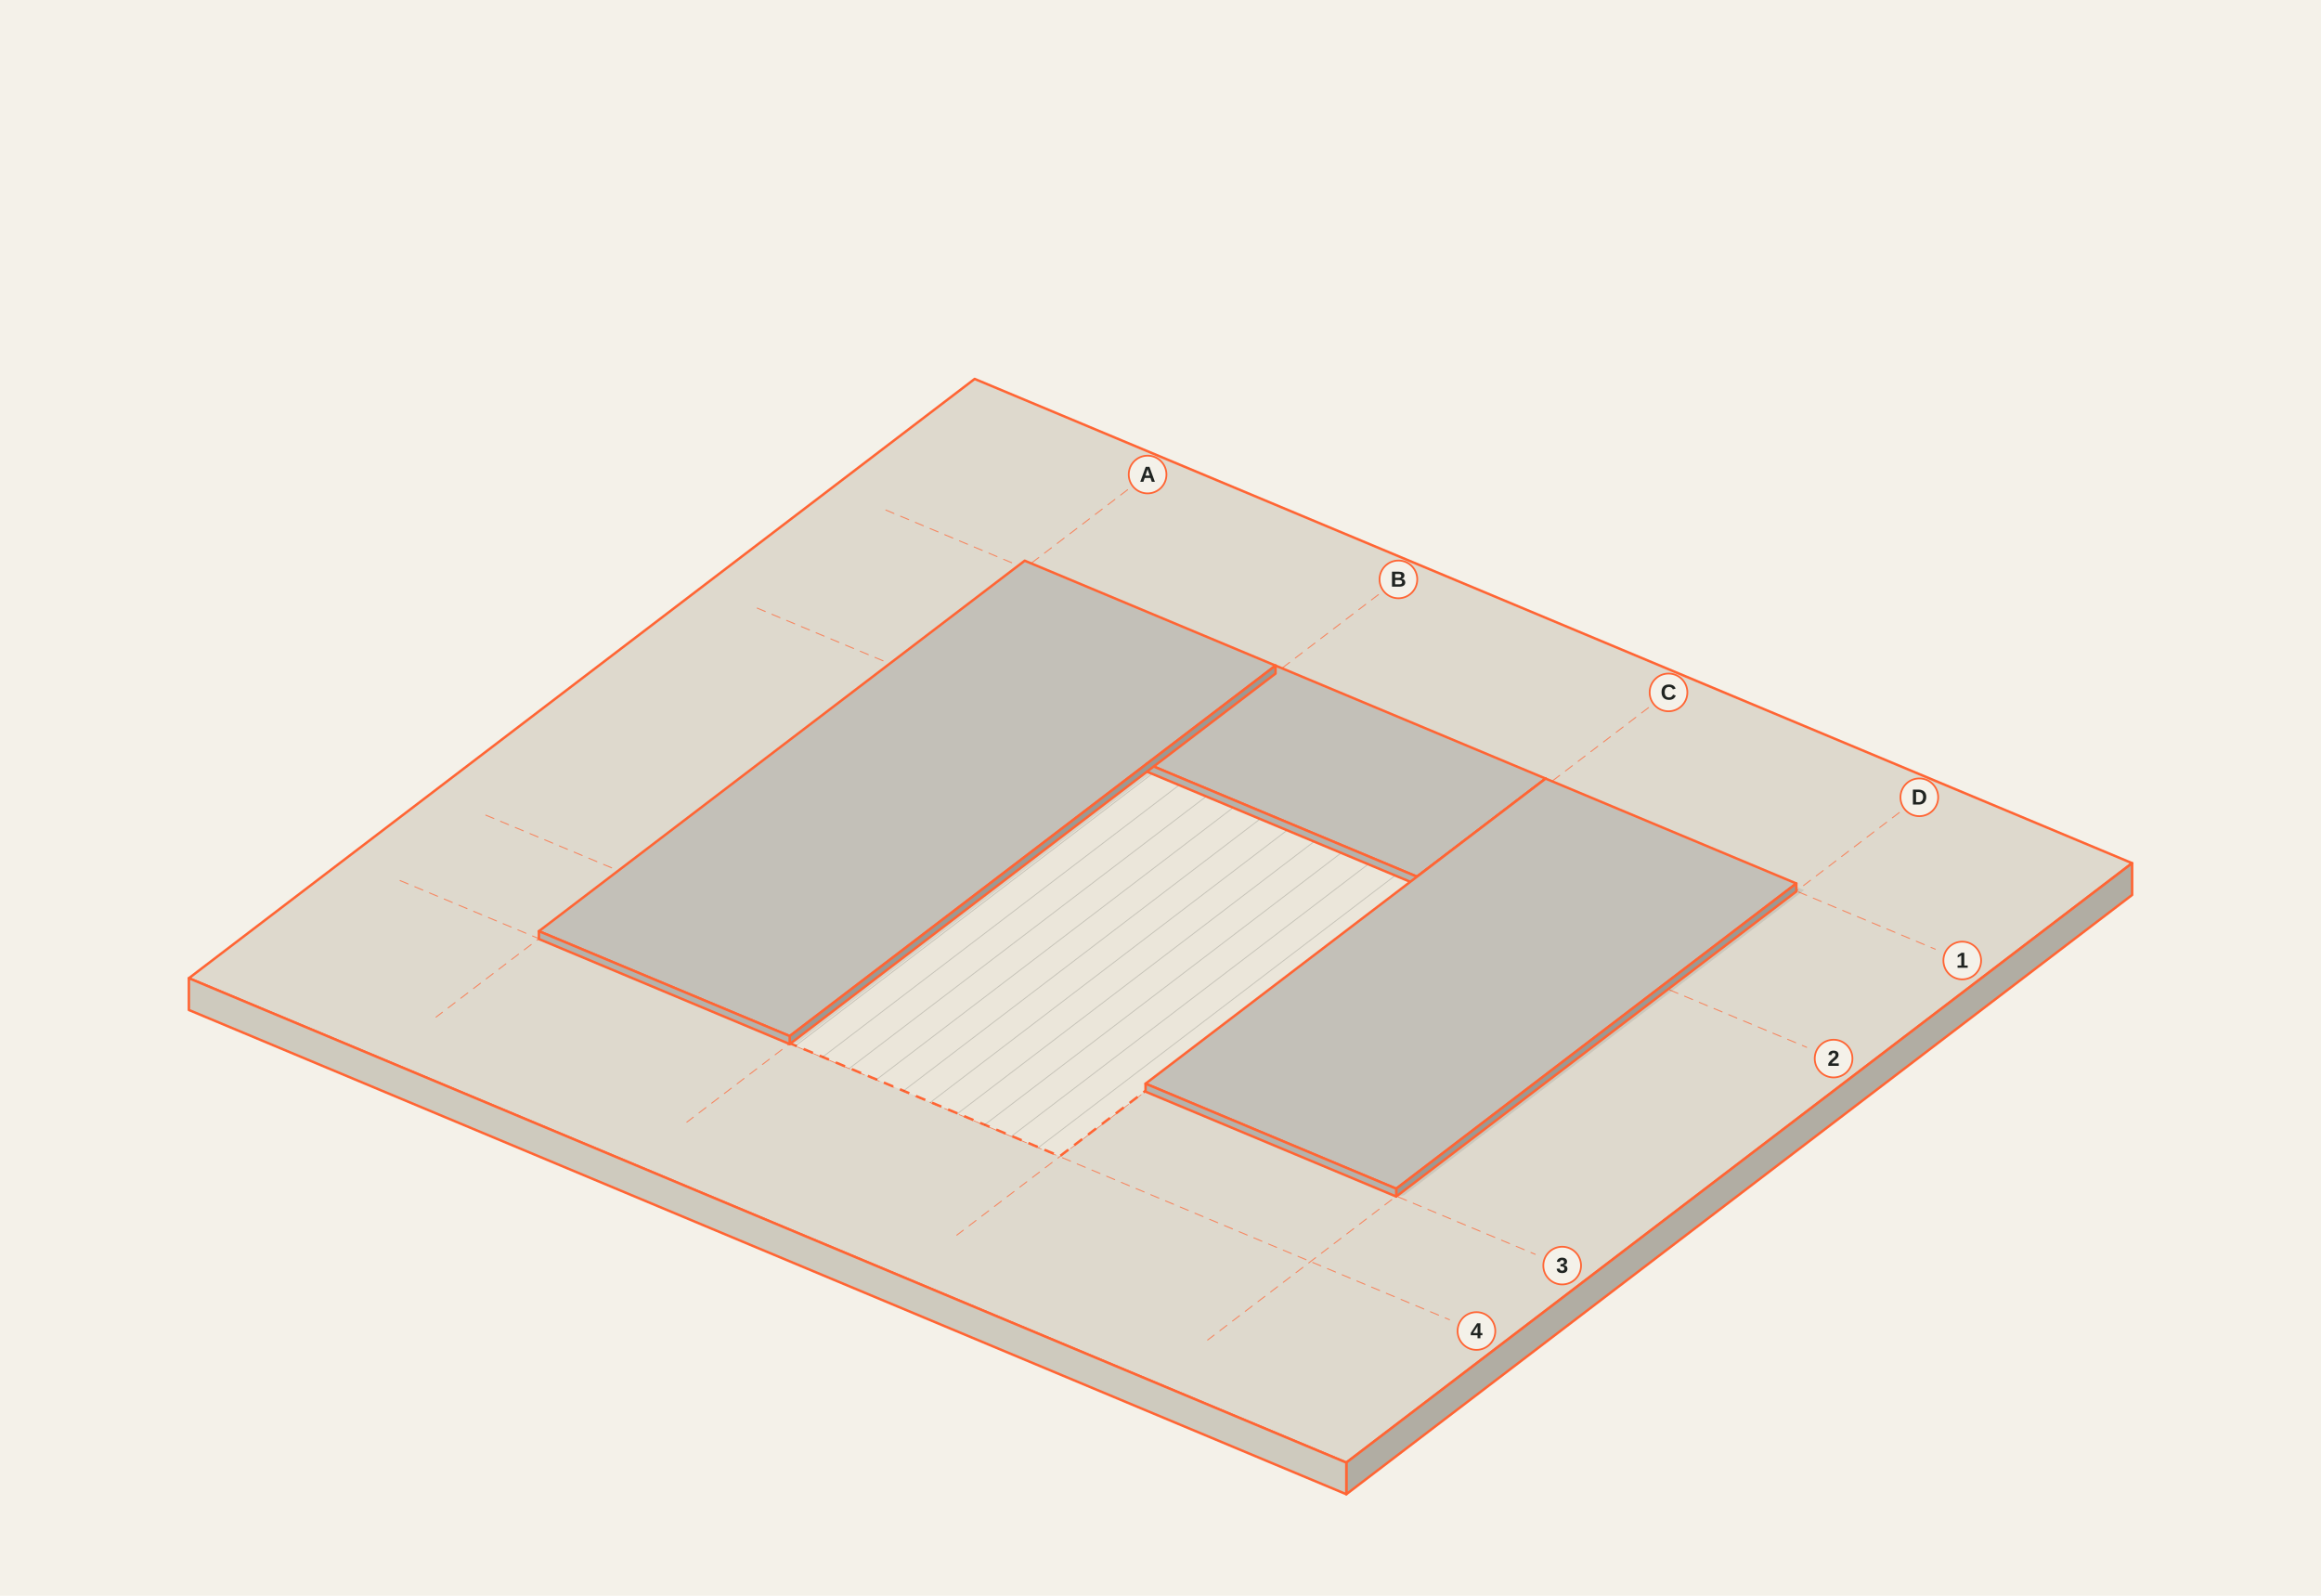
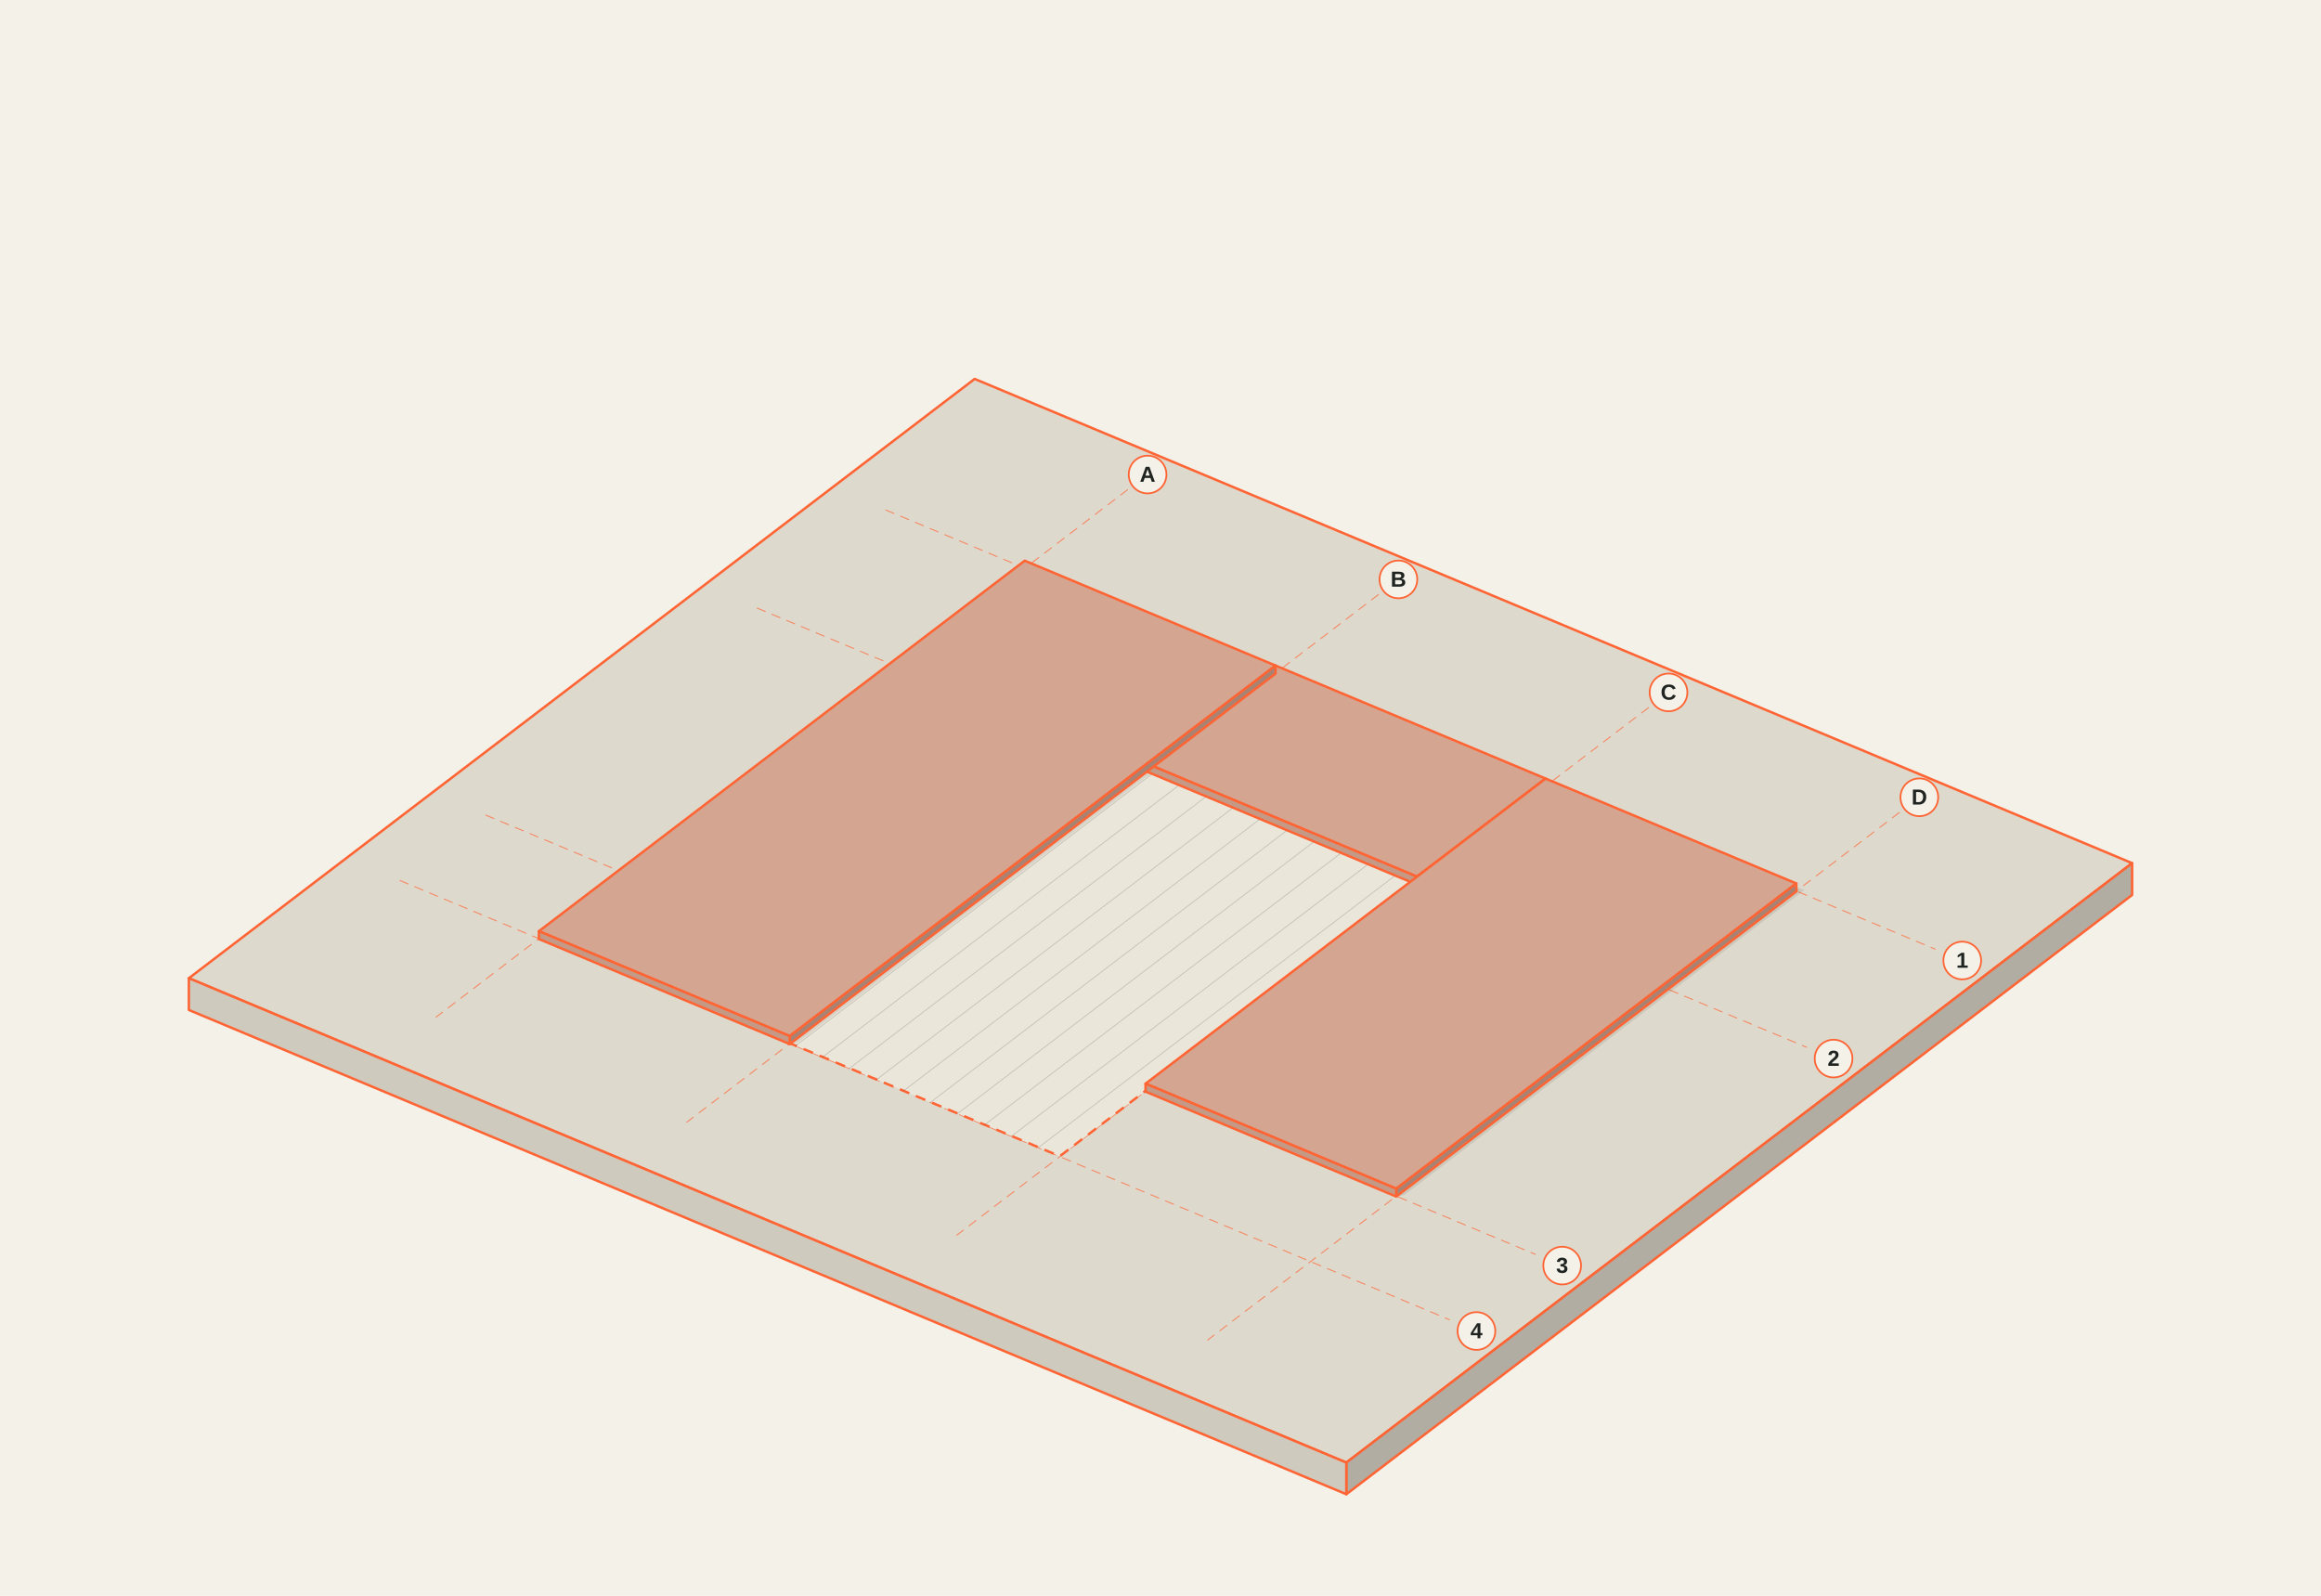
<svg xmlns="http://www.w3.org/2000/svg" viewBox="0 0 1600 1100" width="1600" height="1100">
  <rect width="1600" height="1100" fill="#f4f1e9" />
  <path d="M130.2 674.3L928.1 1008.2L1469.8 595L671.9 261.2Z" fill="#ded9cd" stroke="#ff6534" stroke-width="1.7" stroke-opacity="1" stroke-linejoin="round" />
  <path d="M777.3 337.6L300.6 701.1" stroke="#ff6534" stroke-width="0.7" stroke-opacity="0.7" fill="none" stroke-dasharray="6 5" stroke-linecap="round" />
  <path d="M950.2 409.9L473.5 773.5" stroke="#ff6534" stroke-width="0.7" stroke-opacity="0.7" fill="none" stroke-dasharray="6 5" stroke-linecap="round" />
  <path d="M1136.4 487.8L659.6 851.4" stroke="#ff6534" stroke-width="0.7" stroke-opacity="0.7" fill="none" stroke-dasharray="6 5" stroke-linecap="round" />
  <path d="M1309.3 560.1L832.5 923.7" stroke="#ff6534" stroke-width="0.7" stroke-opacity="0.7" fill="none" stroke-dasharray="6 5" stroke-linecap="round" />
  <path d="M610.7 351.6L1334.1 654.3" stroke="#ff6534" stroke-width="0.7" stroke-opacity="0.7" fill="none" stroke-dasharray="6 5" stroke-linecap="round" />
  <path d="M522 419.2L1245.4 721.9" stroke="#ff6534" stroke-width="0.7" stroke-opacity="0.7" fill="none" stroke-dasharray="6 5" stroke-linecap="round" />
  <path d="M334.9 561.9L1058.3 864.6" stroke="#ff6534" stroke-width="0.7" stroke-opacity="0.7" fill="none" stroke-dasharray="6 5" stroke-linecap="round" />
  <path d="M275.8 607L999.2 909.7" stroke="#ff6534" stroke-width="0.7" stroke-opacity="0.7" fill="none" stroke-dasharray="6 5" stroke-linecap="round" />
  <path d="M790.6 531.3L976.8 609.2L730.6 797L544.4 719.1Z" fill="#ebe6da" stroke="#ff6534" stroke-width="1.7" stroke-opacity="1" stroke-linejoin="round" stroke-dasharray="7 5" />
  <path d="M794.6 533.1L548.4 720.9" stroke="#202421" stroke-width="0.6" stroke-opacity="0.18" fill="none" stroke-linecap="round" />
  <path d="M813.2 540.9L567 728.7" stroke="#202421" stroke-width="0.6" stroke-opacity="0.18" fill="none" stroke-linecap="round" />
  <path d="M831.9 548.7L585.6 736.4" stroke="#202421" stroke-width="0.6" stroke-opacity="0.18" fill="none" stroke-linecap="round" />
  <path d="M850.5 556.4L604.2 744.2" stroke="#202421" stroke-width="0.6" stroke-opacity="0.18" fill="none" stroke-linecap="round" />
  <path d="M869.1 564.2L622.8 752" stroke="#202421" stroke-width="0.6" stroke-opacity="0.18" fill="none" stroke-linecap="round" />
  <path d="M887.7 572L641.5 759.8" stroke="#202421" stroke-width="0.6" stroke-opacity="0.18" fill="none" stroke-linecap="round" />
  <path d="M906.3 579.8L660.1 767.6" stroke="#202421" stroke-width="0.6" stroke-opacity="0.18" fill="none" stroke-linecap="round" />
  <path d="M925 587.6L678.7 775.4" stroke="#202421" stroke-width="0.6" stroke-opacity="0.18" fill="none" stroke-linecap="round" />
  <path d="M943.6 595.4L697.3 783.2" stroke="#202421" stroke-width="0.6" stroke-opacity="0.18" fill="none" stroke-linecap="round" />
  <path d="M962.2 603.2L715.9 791" stroke="#202421" stroke-width="0.6" stroke-opacity="0.18" fill="none" stroke-linecap="round" />
  <path d="M1469.8 616.9L1469.8 595L928.1 1008.2L928.1 1030Z" fill="#b1ada3" stroke="#ff6534" stroke-width="1.7" stroke-opacity="1" stroke-linejoin="round" />
  <path d="M928.1 1030L928.1 1008.2L130.2 674.3L130.2 696.2Z" fill="#cecabe" stroke="#ff6534" stroke-width="1.7" stroke-opacity="1" stroke-linejoin="round" />
  <g fill="#202421" opacity="0.1">
    <path d="M706.4 391.8L711.8 391.1L884.7 463.4L549.7 718.8L544.4 719.5L371.5 647.2Z" />
    <path d="M1065.5 542.1L1070.8 541.3L1243.7 613.6L967.9 823.9L962.5 824.7L789.7 752.4Z" />
    <path d="M879.3 464.2L884.7 463.4L1070.8 541.3L982.2 608.9L976.8 609.7L790.6 531.8Z" />
  </g>
-   <path d="M790.6 526.4L976.8 604.3L1065.5 536.7L879.3 458.8Z" fill="#c3c0b8" stroke="#ff6534" stroke-width="1.7" stroke-opacity="1" stroke-linejoin="round" />
-   <path d="M371.5 641.9L544.4 714.2L879.3 458.8L706.4 386.5Z" fill="#c3c0b8" stroke="#ff6534" stroke-width="1.7" stroke-opacity="1" stroke-linejoin="round" />
-   <path d="M976.8 609.8L976.8 604.3L790.6 526.4L790.6 531.9Z" fill="#b5b2ab" stroke="#ff6534" stroke-width="1.7" stroke-opacity="1" stroke-linejoin="round" />
-   <path d="M1065.5 542.2L1065.5 536.7L976.8 604.3L976.8 609.8Z" fill="#9b9993" stroke="#ff6534" stroke-width="1.7" stroke-opacity="1" stroke-linejoin="round" />
-   <path d="M879.3 464.3L879.3 458.8L544.4 714.2L544.4 719.7Z" fill="#9b9993" stroke="#ff6534" stroke-width="1.7" stroke-opacity="1" stroke-linejoin="round" />
-   <path d="M544.4 719.7L544.4 714.2L371.5 641.9L371.5 647.3Z" fill="#b5b2ab" stroke="#ff6534" stroke-width="1.7" stroke-opacity="1" stroke-linejoin="round" />
-   <path d="M789.7 747L962.5 819.4L1238.3 609L1065.5 536.7Z" fill="#c3c0b8" stroke="#ff6534" stroke-width="1.7" stroke-opacity="1" stroke-linejoin="round" />
-   <path d="M1238.3 614.5L1238.3 609L962.5 819.4L962.5 824.8Z" fill="#9b9993" stroke="#ff6534" stroke-width="1.7" stroke-opacity="1" stroke-linejoin="round" />
-   <path d="M962.5 824.8L962.5 819.4L789.7 747L789.7 752.5Z" fill="#b5b2ab" stroke="#ff6534" stroke-width="1.7" stroke-opacity="1" stroke-linejoin="round" />
+   <path d="M790.6 526.4L976.8 604.3L1065.5 536.7L879.3 458.8Z" fill="#d4a590" stroke="#ff6534" stroke-width="1.7" stroke-opacity="1" stroke-linejoin="round" />
+   <path d="M371.5 641.9L544.4 714.2L879.3 458.8L706.4 386.5Z" fill="#d4a590" stroke="#ff6534" stroke-width="1.7" stroke-opacity="1" stroke-linejoin="round" />
+   <path d="M976.8 609.8L976.8 604.3L790.6 526.4L790.6 531.9Z" fill="#c49986" stroke="#ff6534" stroke-width="1.7" stroke-opacity="1" stroke-linejoin="round" />
+   <path d="M1065.5 542.2L1065.5 536.7L976.8 604.3L976.8 609.8Z" fill="#a88373" stroke="#ff6534" stroke-width="1.7" stroke-opacity="1" stroke-linejoin="round" />
+   <path d="M879.3 464.3L879.3 458.8L544.4 714.2L544.4 719.7Z" fill="#a88373" stroke="#ff6534" stroke-width="1.7" stroke-opacity="1" stroke-linejoin="round" />
+   <path d="M544.4 719.7L544.4 714.2L371.5 641.9L371.5 647.3Z" fill="#c49986" stroke="#ff6534" stroke-width="1.7" stroke-opacity="1" stroke-linejoin="round" />
+   <path d="M789.7 747L962.5 819.4L1238.3 609L1065.5 536.7Z" fill="#d4a590" stroke="#ff6534" stroke-width="1.7" stroke-opacity="1" stroke-linejoin="round" />
+   <path d="M1238.3 614.5L1238.3 609L962.5 819.4L962.5 824.8Z" fill="#a88373" stroke="#ff6534" stroke-width="1.7" stroke-opacity="1" stroke-linejoin="round" />
+   <path d="M962.5 824.8L962.5 819.4L789.7 747L789.7 752.5Z" fill="#c49986" stroke="#ff6534" stroke-width="1.7" stroke-opacity="1" stroke-linejoin="round" />
  <g>
    <ellipse cx="791.1" cy="327.1" rx="13" ry="13" fill="#f4f1e9" stroke="#ff6534" stroke-width="1.2" />
    <text x="791.1" y="332.1" text-anchor="middle" font-family="'Barlow Condensed','Arial Narrow',Arial,sans-serif" font-size="15" font-weight="600" fill="#202421">A</text>
  </g>
  <g>
    <ellipse cx="964.0" cy="399.4" rx="13" ry="13" fill="#f4f1e9" stroke="#ff6534" stroke-width="1.2" />
    <text x="964.0" y="404.4" text-anchor="middle" font-family="'Barlow Condensed','Arial Narrow',Arial,sans-serif" font-size="15" font-weight="600" fill="#202421">B</text>
  </g>
  <g>
    <ellipse cx="1150.2" cy="477.3" rx="13" ry="13" fill="#f4f1e9" stroke="#ff6534" stroke-width="1.2" />
    <text x="1150.2" y="482.3" text-anchor="middle" font-family="'Barlow Condensed','Arial Narrow',Arial,sans-serif" font-size="15" font-weight="600" fill="#202421">C</text>
  </g>
  <g>
    <ellipse cx="1323.1" cy="549.6" rx="13" ry="13" fill="#f4f1e9" stroke="#ff6534" stroke-width="1.2" />
    <text x="1323.1" y="554.6" text-anchor="middle" font-family="'Barlow Condensed','Arial Narrow',Arial,sans-serif" font-size="15" font-weight="600" fill="#202421">D</text>
  </g>
  <g>
    <ellipse cx="1352.7" cy="662.1" rx="13" ry="13" fill="#f4f1e9" stroke="#ff6534" stroke-width="1.2" />
    <text x="1352.7" y="667.1" text-anchor="middle" font-family="'Barlow Condensed','Arial Narrow',Arial,sans-serif" font-size="15" font-weight="600" fill="#202421">1</text>
  </g>
  <g>
    <ellipse cx="1264.0" cy="729.7" rx="13" ry="13" fill="#f4f1e9" stroke="#ff6534" stroke-width="1.2" />
    <text x="1264.0" y="734.7" text-anchor="middle" font-family="'Barlow Condensed','Arial Narrow',Arial,sans-serif" font-size="15" font-weight="600" fill="#202421">2</text>
  </g>
  <g>
    <ellipse cx="1076.9" cy="872.4" rx="13" ry="13" fill="#f4f1e9" stroke="#ff6534" stroke-width="1.2" />
    <text x="1076.9" y="877.4" text-anchor="middle" font-family="'Barlow Condensed','Arial Narrow',Arial,sans-serif" font-size="15" font-weight="600" fill="#202421">3</text>
  </g>
  <g>
    <ellipse cx="1017.8" cy="917.5" rx="13" ry="13" fill="#f4f1e9" stroke="#ff6534" stroke-width="1.2" />
    <text x="1017.8" y="922.5" text-anchor="middle" font-family="'Barlow Condensed','Arial Narrow',Arial,sans-serif" font-size="15" font-weight="600" fill="#202421">4</text>
  </g>
</svg>
